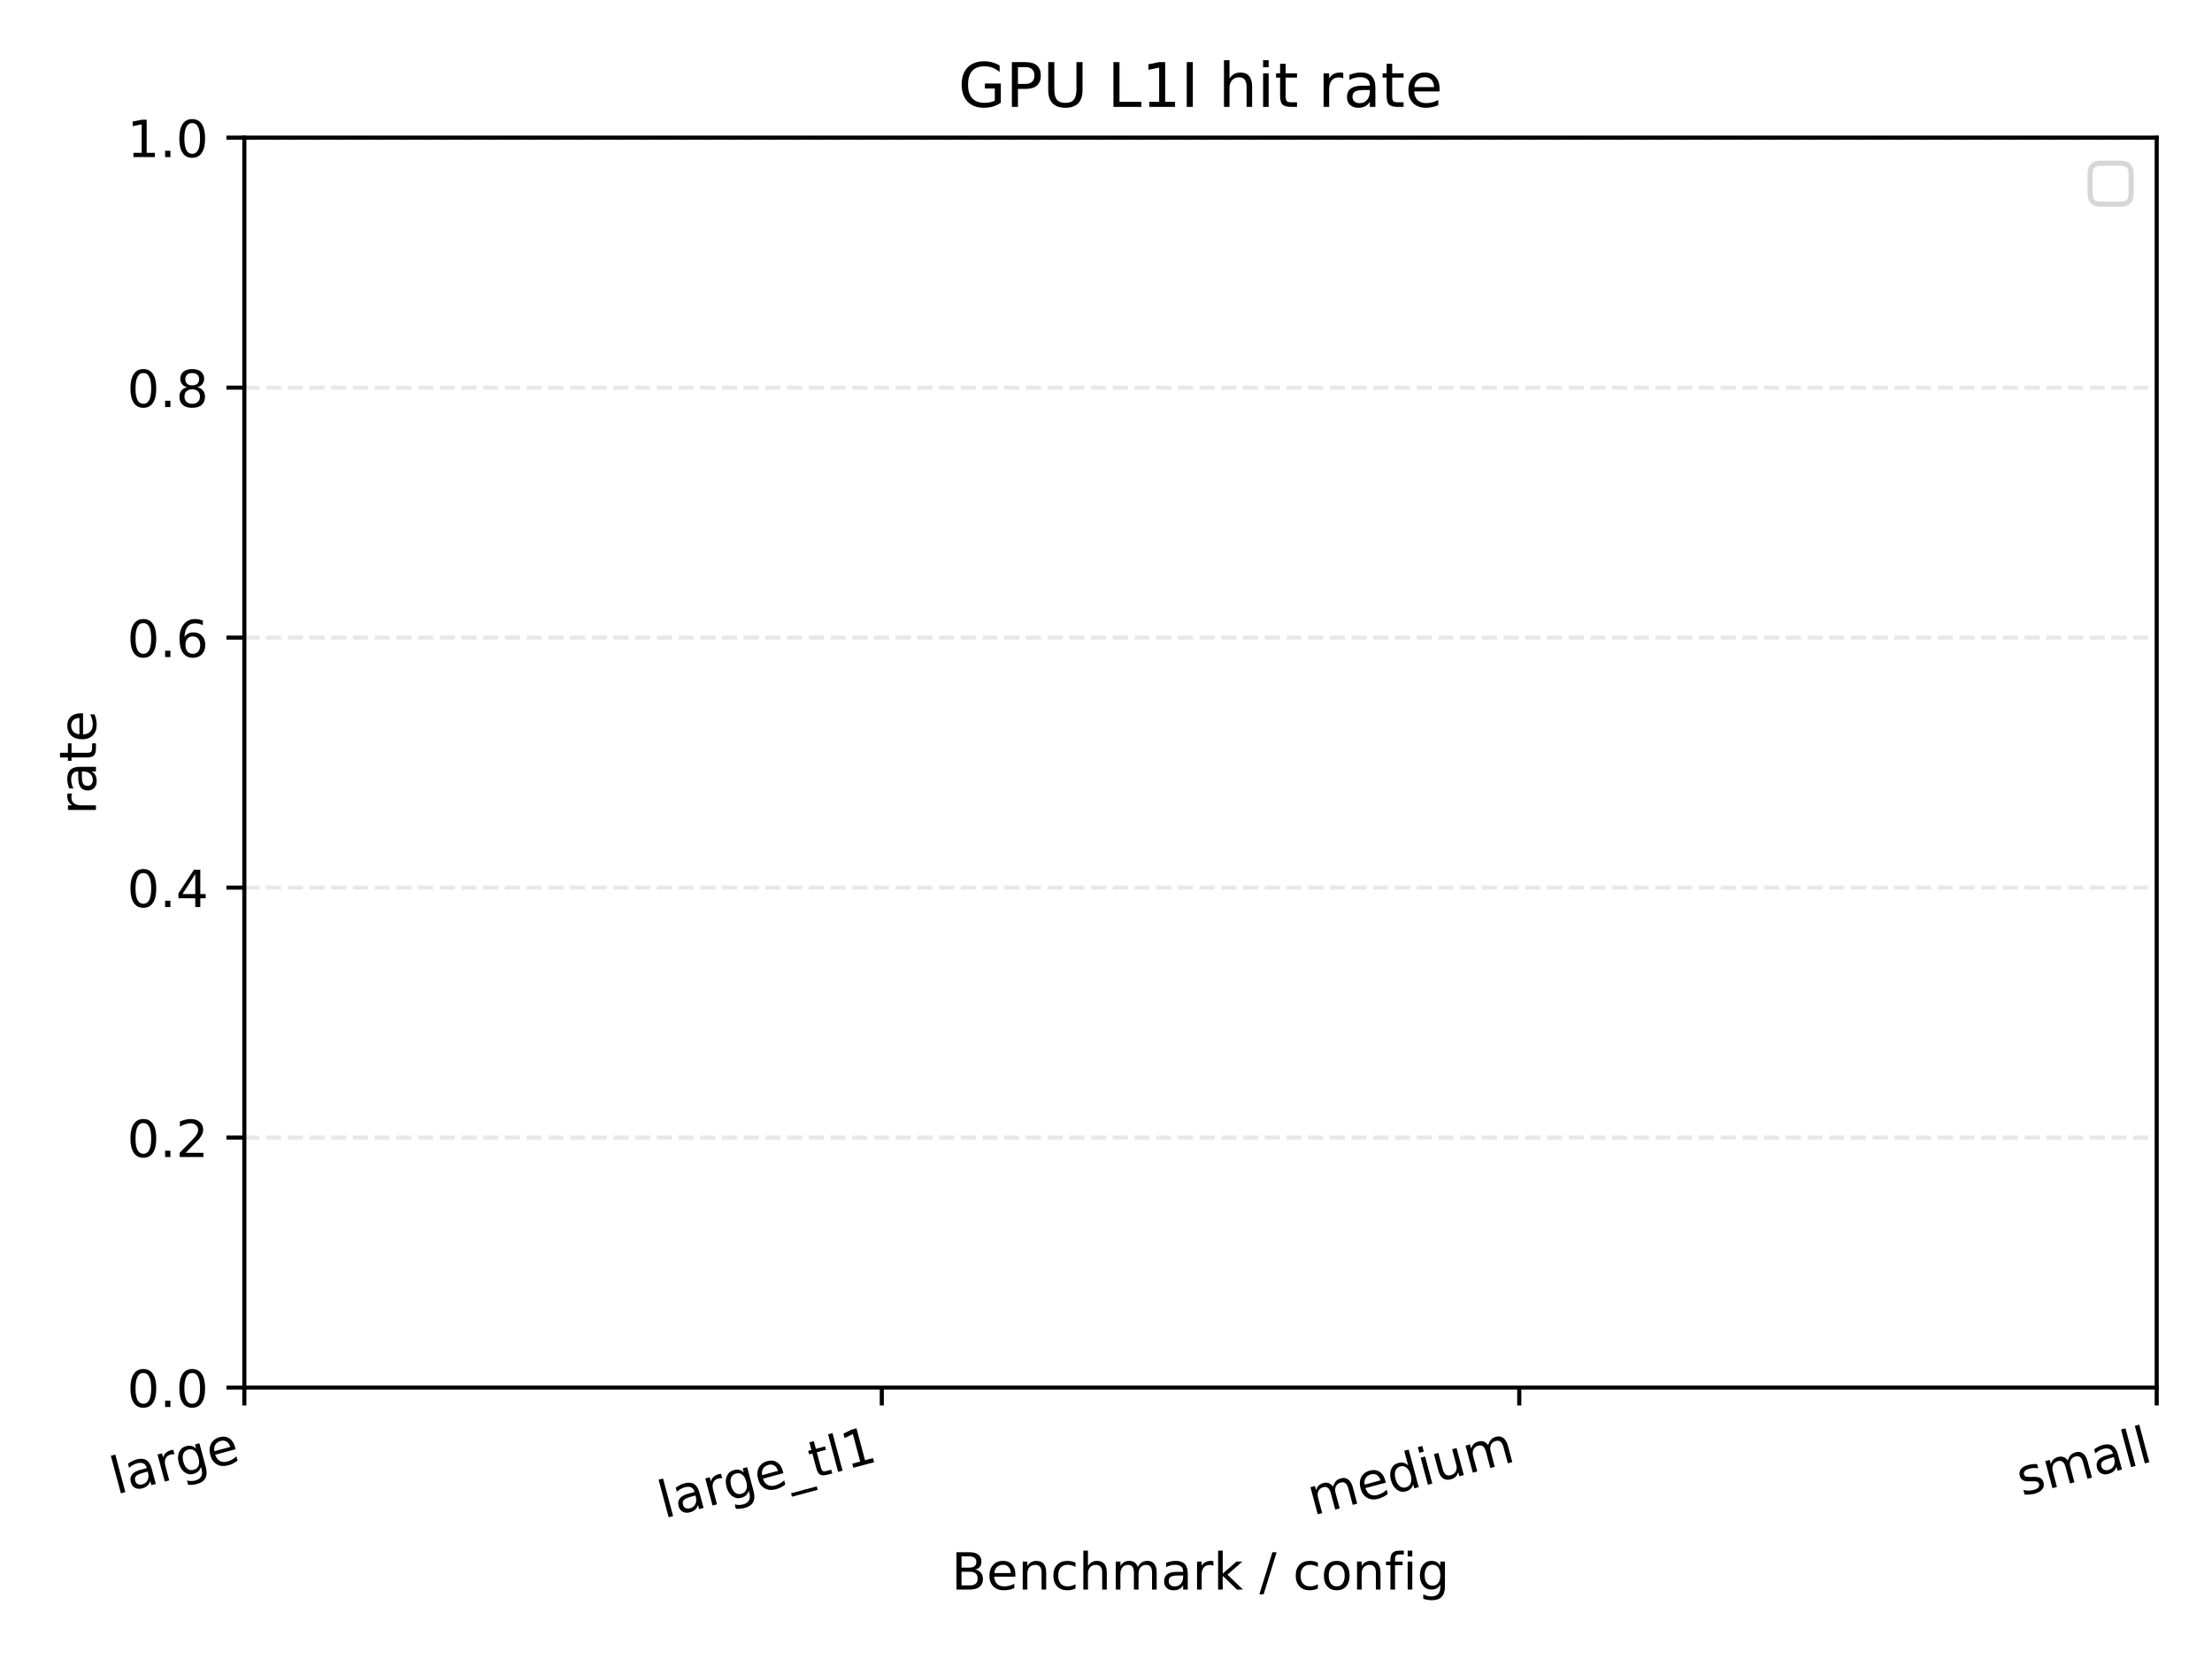
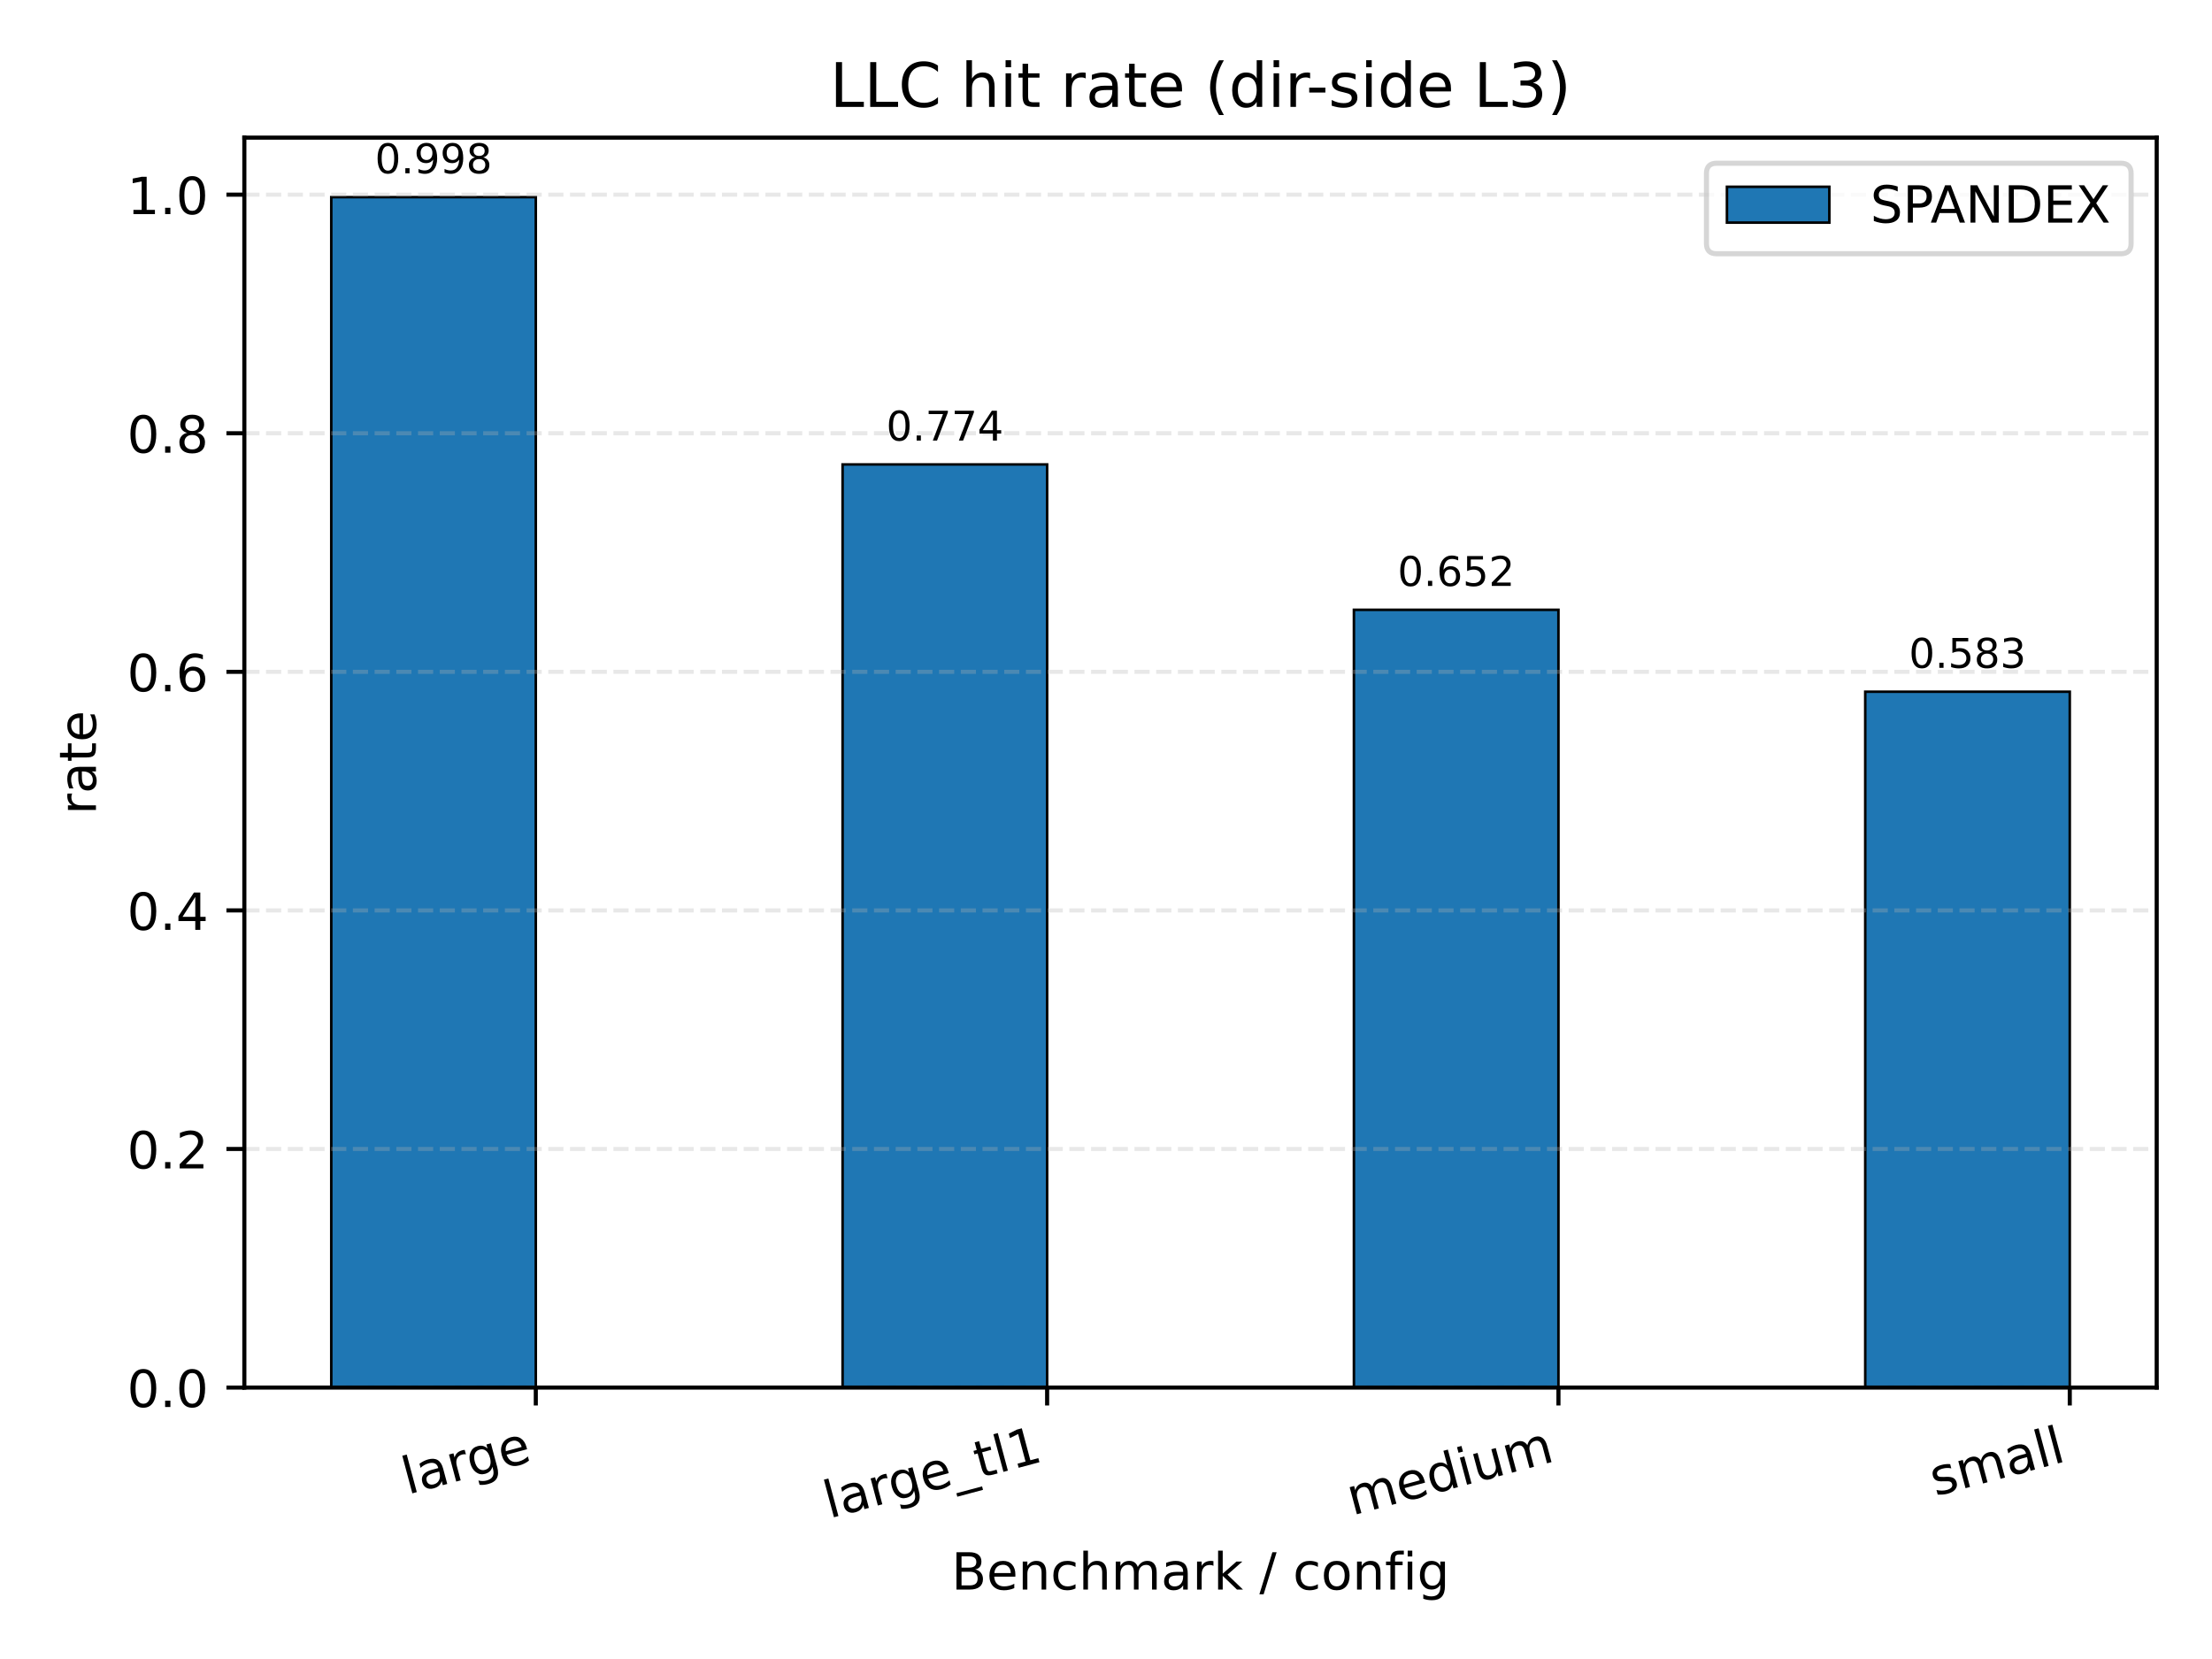
<svg xmlns="http://www.w3.org/2000/svg" xmlns:xlink="http://www.w3.org/1999/xlink" width="432pt" height="324pt" viewBox="0 0 432 324" version="1.1">
  <defs>
    <style type="text/css">*{stroke-linejoin: round; stroke-linecap: butt}</style>
  </defs>
  <g id="figure_1">
    <g id="patch_1">
      <path d="M 0 324  L 432 324  L 432 0  L 0 0  z " style="fill: #ffffff" />
    </g>
    <g id="axes_1">
      <g id="patch_2">
        <path d="M 47.72 270.988  L 421.2 270.988  L 421.2 26.88  L 47.72 26.88  z " style="fill: #ffffff" />
      </g>
+       <g id="patch_3">
+         <path d="M 64.696 270.988  L 104.641 270.988  L 104.641 38.504  L 64.696 38.504  z " clip-path="url(#pa23a6efd79)" style="fill: #1f77b4; stroke: #000000; stroke-width: 0.5; stroke-linejoin: miter" />
+       </g>
+       <g id="patch_4">
+         <path d="M 164.557 270.988  L 204.502 270.988  L 204.502 90.706  L 164.557 90.706  z " clip-path="url(#pa23a6efd79)" style="fill: #1f77b4; stroke: #000000; stroke-width: 0.5; stroke-linejoin: miter" />
+       </g>
+       <g id="patch_5">
+         <path d="M 264.418 270.988  L 304.363 270.988  L 304.363 119.095  L 264.418 119.095  z " clip-path="url(#pa23a6efd79)" style="fill: #1f77b4; stroke: #000000; stroke-width: 0.5; stroke-linejoin: miter" />
+       </g>
+       <g id="patch_6">
+         <path d="M 364.279 270.988  L 404.224 270.988  L 404.224 135.089  L 364.279 135.089  z " clip-path="url(#pa23a6efd79)" style="fill: #1f77b4; stroke: #000000; stroke-width: 0.5; stroke-linejoin: miter" />
+       </g>
      <g id="matplotlib.axis_1">
        <g id="xtick_1">
          <g id="line2d_1">
            <defs>
-               <path id="m96eb921964" d="M 0 0  L 0 3.5  " style="stroke: #000000; stroke-width: 0.8" />
+               <path id="mf9e742c7e6" d="M 0 0  L 0 3.5  " style="stroke: #000000; stroke-width: 0.8" />
            </defs>
            <g>
-               <use xlink:href="#m96eb921964" x="47.72" y="270.988" style="stroke: #000000; stroke-width: 0.8" />
+               <use xlink:href="#mf9e742c7e6" x="104.641" y="270.988" style="stroke: #000000; stroke-width: 0.8" />
            </g>
          </g>
          <g id="text_1">
-             <g transform="translate(22.70155 291.8872) rotate(-15) scale(0.1 -0.1)">
+             <g transform="translate(79.6223 291.8872) rotate(-15) scale(0.1 -0.1)">
              <defs>
                <path id="DejaVuSans-6c" d="M 603 4863  L 1178 4863  L 1178 0  L 603 0  L 603 4863  z " transform="scale(0.015625)" />
                <path id="DejaVuSans-61" d="M 2194 1759  Q 1497 1759 1228 1600  Q 959 1441 959 1056  Q 959 750 1161 570  Q 1363 391 1709 391  Q 2188 391 2477 730  Q 2766 1069 2766 1631  L 2766 1759  L 2194 1759  z M 3341 1997  L 3341 0  L 2766 0  L 2766 531  Q 2569 213 2275 61  Q 1981 -91 1556 -91  Q 1019 -91 701 211  Q 384 513 384 1019  Q 384 1609 779 1909  Q 1175 2209 1959 2209  L 2766 2209  L 2766 2266  Q 2766 2663 2505 2880  Q 2244 3097 1772 3097  Q 1472 3097 1187 3025  Q 903 2953 641 2809  L 641 3341  Q 956 3463 1253 3523  Q 1550 3584 1831 3584  Q 2591 3584 2966 3190  Q 3341 2797 3341 1997  z " transform="scale(0.015625)" />
                <path id="DejaVuSans-72" d="M 2631 2963  Q 2534 3019 2420 3045  Q 2306 3072 2169 3072  Q 1681 3072 1420 2755  Q 1159 2438 1159 1844  L 1159 0  L 581 0  L 581 3500  L 1159 3500  L 1159 2956  Q 1341 3275 1631 3429  Q 1922 3584 2338 3584  Q 2397 3584 2469 3576  Q 2541 3569 2628 3553  L 2631 2963  z " transform="scale(0.015625)" />
                <path id="DejaVuSans-67" d="M 2906 1791  Q 2906 2416 2648 2759  Q 2391 3103 1925 3103  Q 1463 3103 1205 2759  Q 947 2416 947 1791  Q 947 1169 1205 825  Q 1463 481 1925 481  Q 2391 481 2648 825  Q 2906 1169 2906 1791  z M 3481 434  Q 3481 -459 3084 -895  Q 2688 -1331 1869 -1331  Q 1566 -1331 1297 -1286  Q 1028 -1241 775 -1147  L 775 -588  Q 1028 -725 1275 -790  Q 1522 -856 1778 -856  Q 2344 -856 2625 -561  Q 2906 -266 2906 331  L 2906 616  Q 2728 306 2450 153  Q 2172 0 1784 0  Q 1141 0 747 490  Q 353 981 353 1791  Q 353 2603 747 3093  Q 1141 3584 1784 3584  Q 2172 3584 2450 3431  Q 2728 3278 2906 2969  L 2906 3500  L 3481 3500  L 3481 434  z " transform="scale(0.015625)" />
                <path id="DejaVuSans-65" d="M 3597 1894  L 3597 1613  L 953 1613  Q 991 1019 1311 708  Q 1631 397 2203 397  Q 2534 397 2845 478  Q 3156 559 3463 722  L 3463 178  Q 3153 47 2828 -22  Q 2503 -91 2169 -91  Q 1331 -91 842 396  Q 353 884 353 1716  Q 353 2575 817 3079  Q 1281 3584 2069 3584  Q 2775 3584 3186 3129  Q 3597 2675 3597 1894  z M 3022 2063  Q 3016 2534 2758 2815  Q 2500 3097 2075 3097  Q 1594 3097 1305 2825  Q 1016 2553 972 2059  L 3022 2063  z " transform="scale(0.015625)" />
              </defs>
              <use xlink:href="#DejaVuSans-6c" />
              <use xlink:href="#DejaVuSans-61" transform="translate(27.7832 0)" />
              <use xlink:href="#DejaVuSans-72" transform="translate(89.0625 0)" />
              <use xlink:href="#DejaVuSans-67" transform="translate(128.4258 0)" />
              <use xlink:href="#DejaVuSans-65" transform="translate(191.9023 0)" />
            </g>
          </g>
        </g>
        <g id="xtick_2">
          <g id="line2d_2">
            <g>
-               <use xlink:href="#m96eb921964" x="172.213" y="270.988" style="stroke: #000000; stroke-width: 0.8" />
+               <use xlink:href="#mf9e742c7e6" x="204.502" y="270.988" style="stroke: #000000; stroke-width: 0.8" />
            </g>
          </g>
          <g id="text_2">
-             <g transform="translate(129.6774 296.5617) rotate(-15) scale(0.1 -0.1)">
+             <g transform="translate(161.9658 296.5617) rotate(-15) scale(0.1 -0.1)">
              <defs>
                <path id="DejaVuSans-5f" d="M 3263 -1063  L 3263 -1509  L -63 -1509  L -63 -1063  L 3263 -1063  z " transform="scale(0.015625)" />
                <path id="DejaVuSans-74" d="M 1172 4494  L 1172 3500  L 2356 3500  L 2356 3053  L 1172 3053  L 1172 1153  Q 1172 725 1289 603  Q 1406 481 1766 481  L 2356 481  L 2356 0  L 1766 0  Q 1100 0 847 248  Q 594 497 594 1153  L 594 3053  L 172 3053  L 172 3500  L 594 3500  L 594 4494  L 1172 4494  z " transform="scale(0.015625)" />
                <path id="DejaVuSans-31" d="M 794 531  L 1825 531  L 1825 4091  L 703 3866  L 703 4441  L 1819 4666  L 2450 4666  L 2450 531  L 3481 531  L 3481 0  L 794 0  L 794 531  z " transform="scale(0.015625)" />
              </defs>
              <use xlink:href="#DejaVuSans-6c" />
              <use xlink:href="#DejaVuSans-61" transform="translate(27.7832 0)" />
              <use xlink:href="#DejaVuSans-72" transform="translate(89.0625 0)" />
              <use xlink:href="#DejaVuSans-67" transform="translate(128.4258 0)" />
              <use xlink:href="#DejaVuSans-65" transform="translate(191.9023 0)" />
              <use xlink:href="#DejaVuSans-5f" transform="translate(253.4258 0)" />
              <use xlink:href="#DejaVuSans-74" transform="translate(303.4258 0)" />
              <use xlink:href="#DejaVuSans-6c" transform="translate(342.6348 0)" />
              <use xlink:href="#DejaVuSans-31" transform="translate(370.418 0)" />
            </g>
          </g>
        </g>
        <g id="xtick_3">
          <g id="line2d_3">
            <g>
-               <use xlink:href="#m96eb921964" x="296.707" y="270.988" style="stroke: #000000; stroke-width: 0.8" />
+               <use xlink:href="#mf9e742c7e6" x="304.363" y="270.988" style="stroke: #000000; stroke-width: 0.8" />
            </g>
          </g>
          <g id="text_3">
-             <g transform="translate(256.4704 295.9648) rotate(-15) scale(0.1 -0.1)">
+             <g transform="translate(264.1264 295.9648) rotate(-15) scale(0.1 -0.1)">
              <defs>
                <path id="DejaVuSans-6d" d="M 3328 2828  Q 3544 3216 3844 3400  Q 4144 3584 4550 3584  Q 5097 3584 5394 3201  Q 5691 2819 5691 2113  L 5691 0  L 5113 0  L 5113 2094  Q 5113 2597 4934 2840  Q 4756 3084 4391 3084  Q 3944 3084 3684 2787  Q 3425 2491 3425 1978  L 3425 0  L 2847 0  L 2847 2094  Q 2847 2600 2669 2842  Q 2491 3084 2119 3084  Q 1678 3084 1418 2786  Q 1159 2488 1159 1978  L 1159 0  L 581 0  L 581 3500  L 1159 3500  L 1159 2956  Q 1356 3278 1631 3431  Q 1906 3584 2284 3584  Q 2666 3584 2933 3390  Q 3200 3197 3328 2828  z " transform="scale(0.015625)" />
                <path id="DejaVuSans-64" d="M 2906 2969  L 2906 4863  L 3481 4863  L 3481 0  L 2906 0  L 2906 525  Q 2725 213 2448 61  Q 2172 -91 1784 -91  Q 1150 -91 751 415  Q 353 922 353 1747  Q 353 2572 751 3078  Q 1150 3584 1784 3584  Q 2172 3584 2448 3432  Q 2725 3281 2906 2969  z M 947 1747  Q 947 1113 1208 752  Q 1469 391 1925 391  Q 2381 391 2643 752  Q 2906 1113 2906 1747  Q 2906 2381 2643 2742  Q 2381 3103 1925 3103  Q 1469 3103 1208 2742  Q 947 2381 947 1747  z " transform="scale(0.015625)" />
                <path id="DejaVuSans-69" d="M 603 3500  L 1178 3500  L 1178 0  L 603 0  L 603 3500  z M 603 4863  L 1178 4863  L 1178 4134  L 603 4134  L 603 4863  z " transform="scale(0.015625)" />
                <path id="DejaVuSans-75" d="M 544 1381  L 544 3500  L 1119 3500  L 1119 1403  Q 1119 906 1312 657  Q 1506 409 1894 409  Q 2359 409 2629 706  Q 2900 1003 2900 1516  L 2900 3500  L 3475 3500  L 3475 0  L 2900 0  L 2900 538  Q 2691 219 2414 64  Q 2138 -91 1772 -91  Q 1169 -91 856 284  Q 544 659 544 1381  z M 1991 3584  L 1991 3584  z " transform="scale(0.015625)" />
              </defs>
              <use xlink:href="#DejaVuSans-6d" />
              <use xlink:href="#DejaVuSans-65" transform="translate(97.41211 0)" />
              <use xlink:href="#DejaVuSans-64" transform="translate(158.9355 0)" />
              <use xlink:href="#DejaVuSans-69" transform="translate(222.4121 0)" />
              <use xlink:href="#DejaVuSans-75" transform="translate(250.1953 0)" />
              <use xlink:href="#DejaVuSans-6d" transform="translate(313.5742 0)" />
            </g>
          </g>
        </g>
        <g id="xtick_4">
          <g id="line2d_4">
            <g>
-               <use xlink:href="#m96eb921964" x="421.2" y="270.988" style="stroke: #000000; stroke-width: 0.8" />
+               <use xlink:href="#mf9e742c7e6" x="404.224" y="270.988" style="stroke: #000000; stroke-width: 0.8" />
            </g>
          </g>
          <g id="text_4">
-             <g transform="translate(394.9349 292.2212) rotate(-15) scale(0.1 -0.1)">
+             <g transform="translate(377.9585 292.2212) rotate(-15) scale(0.1 -0.1)">
              <defs>
                <path id="DejaVuSans-73" d="M 2834 3397  L 2834 2853  Q 2591 2978 2328 3040  Q 2066 3103 1784 3103  Q 1356 3103 1142 2972  Q 928 2841 928 2578  Q 928 2378 1081 2264  Q 1234 2150 1697 2047  L 1894 2003  Q 2506 1872 2764 1633  Q 3022 1394 3022 966  Q 3022 478 2636 193  Q 2250 -91 1575 -91  Q 1294 -91 989 -36  Q 684 19 347 128  L 347 722  Q 666 556 975 473  Q 1284 391 1588 391  Q 1994 391 2212 530  Q 2431 669 2431 922  Q 2431 1156 2273 1281  Q 2116 1406 1581 1522  L 1381 1569  Q 847 1681 609 1914  Q 372 2147 372 2553  Q 372 3047 722 3315  Q 1072 3584 1716 3584  Q 2034 3584 2315 3537  Q 2597 3491 2834 3397  z " transform="scale(0.015625)" />
              </defs>
              <use xlink:href="#DejaVuSans-73" />
              <use xlink:href="#DejaVuSans-6d" transform="translate(52.09961 0)" />
              <use xlink:href="#DejaVuSans-61" transform="translate(149.5117 0)" />
              <use xlink:href="#DejaVuSans-6c" transform="translate(210.791 0)" />
              <use xlink:href="#DejaVuSans-6c" transform="translate(238.5742 0)" />
            </g>
          </g>
        </g>
        <g id="text_5">
          <g transform="translate(185.8178 310.4376) scale(0.1 -0.1)">
            <defs>
              <path id="DejaVuSans-42" d="M 1259 2228  L 1259 519  L 2272 519  Q 2781 519 3026 730  Q 3272 941 3272 1375  Q 3272 1813 3026 2020  Q 2781 2228 2272 2228  L 1259 2228  z M 1259 4147  L 1259 2741  L 2194 2741  Q 2656 2741 2882 2914  Q 3109 3088 3109 3444  Q 3109 3797 2882 3972  Q 2656 4147 2194 4147  L 1259 4147  z M 628 4666  L 2241 4666  Q 2963 4666 3353 4366  Q 3744 4066 3744 3513  Q 3744 3084 3544 2831  Q 3344 2578 2956 2516  Q 3422 2416 3680 2098  Q 3938 1781 3938 1306  Q 3938 681 3513 340  Q 3088 0 2303 0  L 628 0  L 628 4666  z " transform="scale(0.015625)" />
              <path id="DejaVuSans-6e" d="M 3513 2113  L 3513 0  L 2938 0  L 2938 2094  Q 2938 2591 2744 2837  Q 2550 3084 2163 3084  Q 1697 3084 1428 2787  Q 1159 2491 1159 1978  L 1159 0  L 581 0  L 581 3500  L 1159 3500  L 1159 2956  Q 1366 3272 1645 3428  Q 1925 3584 2291 3584  Q 2894 3584 3203 3211  Q 3513 2838 3513 2113  z " transform="scale(0.015625)" />
              <path id="DejaVuSans-63" d="M 3122 3366  L 3122 2828  Q 2878 2963 2633 3030  Q 2388 3097 2138 3097  Q 1578 3097 1268 2742  Q 959 2388 959 1747  Q 959 1106 1268 751  Q 1578 397 2138 397  Q 2388 397 2633 464  Q 2878 531 3122 666  L 3122 134  Q 2881 22 2623 -34  Q 2366 -91 2075 -91  Q 1284 -91 818 406  Q 353 903 353 1747  Q 353 2603 823 3093  Q 1294 3584 2113 3584  Q 2378 3584 2631 3529  Q 2884 3475 3122 3366  z " transform="scale(0.015625)" />
              <path id="DejaVuSans-68" d="M 3513 2113  L 3513 0  L 2938 0  L 2938 2094  Q 2938 2591 2744 2837  Q 2550 3084 2163 3084  Q 1697 3084 1428 2787  Q 1159 2491 1159 1978  L 1159 0  L 581 0  L 581 4863  L 1159 4863  L 1159 2956  Q 1366 3272 1645 3428  Q 1925 3584 2291 3584  Q 2894 3584 3203 3211  Q 3513 2838 3513 2113  z " transform="scale(0.015625)" />
              <path id="DejaVuSans-6b" d="M 581 4863  L 1159 4863  L 1159 1991  L 2875 3500  L 3609 3500  L 1753 1863  L 3688 0  L 2938 0  L 1159 1709  L 1159 0  L 581 0  L 581 4863  z " transform="scale(0.015625)" />
              <path id="DejaVuSans-20" transform="scale(0.015625)" />
              <path id="DejaVuSans-2f" d="M 1625 4666  L 2156 4666  L 531 -594  L 0 -594  L 1625 4666  z " transform="scale(0.015625)" />
              <path id="DejaVuSans-6f" d="M 1959 3097  Q 1497 3097 1228 2736  Q 959 2375 959 1747  Q 959 1119 1226 758  Q 1494 397 1959 397  Q 2419 397 2687 759  Q 2956 1122 2956 1747  Q 2956 2369 2687 2733  Q 2419 3097 1959 3097  z M 1959 3584  Q 2709 3584 3137 3096  Q 3566 2609 3566 1747  Q 3566 888 3137 398  Q 2709 -91 1959 -91  Q 1206 -91 779 398  Q 353 888 353 1747  Q 353 2609 779 3096  Q 1206 3584 1959 3584  z " transform="scale(0.015625)" />
              <path id="DejaVuSans-66" d="M 2375 4863  L 2375 4384  L 1825 4384  Q 1516 4384 1395 4259  Q 1275 4134 1275 3809  L 1275 3500  L 2222 3500  L 2222 3053  L 1275 3053  L 1275 0  L 697 0  L 697 3053  L 147 3053  L 147 3500  L 697 3500  L 697 3744  Q 697 4328 969 4595  Q 1241 4863 1831 4863  L 2375 4863  z " transform="scale(0.015625)" />
            </defs>
            <use xlink:href="#DejaVuSans-42" />
            <use xlink:href="#DejaVuSans-65" transform="translate(68.60352 0)" />
            <use xlink:href="#DejaVuSans-6e" transform="translate(130.127 0)" />
            <use xlink:href="#DejaVuSans-63" transform="translate(193.5059 0)" />
            <use xlink:href="#DejaVuSans-68" transform="translate(248.4863 0)" />
            <use xlink:href="#DejaVuSans-6d" transform="translate(311.8652 0)" />
            <use xlink:href="#DejaVuSans-61" transform="translate(409.2773 0)" />
            <use xlink:href="#DejaVuSans-72" transform="translate(470.5566 0)" />
            <use xlink:href="#DejaVuSans-6b" transform="translate(511.6699 0)" />
            <use xlink:href="#DejaVuSans-20" transform="translate(569.5801 0)" />
            <use xlink:href="#DejaVuSans-2f" transform="translate(601.3672 0)" />
            <use xlink:href="#DejaVuSans-20" transform="translate(635.0586 0)" />
            <use xlink:href="#DejaVuSans-63" transform="translate(666.8457 0)" />
            <use xlink:href="#DejaVuSans-6f" transform="translate(721.8262 0)" />
            <use xlink:href="#DejaVuSans-6e" transform="translate(783.0078 0)" />
            <use xlink:href="#DejaVuSans-66" transform="translate(846.3867 0)" />
            <use xlink:href="#DejaVuSans-69" transform="translate(881.5918 0)" />
            <use xlink:href="#DejaVuSans-67" transform="translate(909.375 0)" />
          </g>
        </g>
      </g>
      <g id="matplotlib.axis_2">
        <g id="ytick_1">
          <g id="line2d_5">
-             <path d="M 47.72 270.988  L 421.2 270.988  " clip-path="url(#pa934967e07)" style="fill: none; stroke-dasharray: 2.96,1.28; stroke-dashoffset: 0; stroke: #b0b0b0; stroke-opacity: 0.3; stroke-width: 0.8" />
+             <path d="M 47.72 270.988  L 421.2 270.988  " clip-path="url(#pa23a6efd79)" style="fill: none; stroke-dasharray: 2.96,1.28; stroke-dashoffset: 0; stroke: #b0b0b0; stroke-opacity: 0.3; stroke-width: 0.8" />
          </g>
          <g id="line2d_6">
            <defs>
-               <path id="m12379ddde1" d="M 0 0  L -3.5 0  " style="stroke: #000000; stroke-width: 0.8" />
+               <path id="m864818829f" d="M 0 0  L -3.5 0  " style="stroke: #000000; stroke-width: 0.8" />
            </defs>
            <g>
-               <use xlink:href="#m12379ddde1" x="47.72" y="270.988" style="stroke: #000000; stroke-width: 0.8" />
+               <use xlink:href="#m864818829f" x="47.72" y="270.988" style="stroke: #000000; stroke-width: 0.8" />
            </g>
          </g>
          <g id="text_6">
            <g transform="translate(24.81687 274.7874) scale(0.1 -0.1)">
              <defs>
                <path id="DejaVuSans-30" d="M 2034 4250  Q 1547 4250 1301 3770  Q 1056 3291 1056 2328  Q 1056 1369 1301 889  Q 1547 409 2034 409  Q 2525 409 2770 889  Q 3016 1369 3016 2328  Q 3016 3291 2770 3770  Q 2525 4250 2034 4250  z M 2034 4750  Q 2819 4750 3233 4129  Q 3647 3509 3647 2328  Q 3647 1150 3233 529  Q 2819 -91 2034 -91  Q 1250 -91 836 529  Q 422 1150 422 2328  Q 422 3509 836 4129  Q 1250 4750 2034 4750  z " transform="scale(0.015625)" />
                <path id="DejaVuSans-2e" d="M 684 794  L 1344 794  L 1344 0  L 684 0  L 684 794  z " transform="scale(0.015625)" />
              </defs>
              <use xlink:href="#DejaVuSans-30" />
              <use xlink:href="#DejaVuSans-2e" transform="translate(63.62305 0)" />
              <use xlink:href="#DejaVuSans-30" transform="translate(95.41016 0)" />
            </g>
          </g>
        </g>
        <g id="ytick_2">
          <g id="line2d_7">
-             <path d="M 47.72 222.167  L 421.2 222.167  " clip-path="url(#pa934967e07)" style="fill: none; stroke-dasharray: 2.96,1.28; stroke-dashoffset: 0; stroke: #b0b0b0; stroke-opacity: 0.3; stroke-width: 0.8" />
+             <path d="M 47.72 224.394  L 421.2 224.394  " clip-path="url(#pa23a6efd79)" style="fill: none; stroke-dasharray: 2.96,1.28; stroke-dashoffset: 0; stroke: #b0b0b0; stroke-opacity: 0.3; stroke-width: 0.8" />
          </g>
          <g id="line2d_8">
            <g>
-               <use xlink:href="#m12379ddde1" x="47.72" y="222.167" style="stroke: #000000; stroke-width: 0.8" />
+               <use xlink:href="#m864818829f" x="47.72" y="224.394" style="stroke: #000000; stroke-width: 0.8" />
            </g>
          </g>
          <g id="text_7">
-             <g transform="translate(24.81687 225.9658) scale(0.1 -0.1)">
+             <g transform="translate(24.81687 228.1934) scale(0.1 -0.1)">
              <defs>
                <path id="DejaVuSans-32" d="M 1228 531  L 3431 531  L 3431 0  L 469 0  L 469 531  Q 828 903 1448 1529  Q 2069 2156 2228 2338  Q 2531 2678 2651 2914  Q 2772 3150 2772 3378  Q 2772 3750 2511 3984  Q 2250 4219 1831 4219  Q 1534 4219 1204 4116  Q 875 4013 500 3803  L 500 4441  Q 881 4594 1212 4672  Q 1544 4750 1819 4750  Q 2544 4750 2975 4387  Q 3406 4025 3406 3419  Q 3406 3131 3298 2873  Q 3191 2616 2906 2266  Q 2828 2175 2409 1742  Q 1991 1309 1228 531  z " transform="scale(0.015625)" />
              </defs>
              <use xlink:href="#DejaVuSans-30" />
              <use xlink:href="#DejaVuSans-2e" transform="translate(63.62305 0)" />
              <use xlink:href="#DejaVuSans-32" transform="translate(95.41016 0)" />
            </g>
          </g>
        </g>
        <g id="ytick_3">
          <g id="line2d_9">
-             <path d="M 47.72 173.345  L 421.2 173.345  " clip-path="url(#pa934967e07)" style="fill: none; stroke-dasharray: 2.96,1.28; stroke-dashoffset: 0; stroke: #b0b0b0; stroke-opacity: 0.3; stroke-width: 0.8" />
+             <path d="M 47.72 177.8  L 421.2 177.8  " clip-path="url(#pa23a6efd79)" style="fill: none; stroke-dasharray: 2.96,1.28; stroke-dashoffset: 0; stroke: #b0b0b0; stroke-opacity: 0.3; stroke-width: 0.8" />
          </g>
          <g id="line2d_10">
            <g>
-               <use xlink:href="#m12379ddde1" x="47.72" y="173.345" style="stroke: #000000; stroke-width: 0.8" />
+               <use xlink:href="#m864818829f" x="47.72" y="177.8" style="stroke: #000000; stroke-width: 0.8" />
            </g>
          </g>
          <g id="text_8">
-             <g transform="translate(24.81687 177.1441) scale(0.1 -0.1)">
+             <g transform="translate(24.81687 181.5994) scale(0.1 -0.1)">
              <defs>
                <path id="DejaVuSans-34" d="M 2419 4116  L 825 1625  L 2419 1625  L 2419 4116  z M 2253 4666  L 3047 4666  L 3047 1625  L 3713 1625  L 3713 1100  L 3047 1100  L 3047 0  L 2419 0  L 2419 1100  L 313 1100  L 313 1709  L 2253 4666  z " transform="scale(0.015625)" />
              </defs>
              <use xlink:href="#DejaVuSans-30" />
              <use xlink:href="#DejaVuSans-2e" transform="translate(63.62305 0)" />
              <use xlink:href="#DejaVuSans-34" transform="translate(95.41016 0)" />
            </g>
          </g>
        </g>
        <g id="ytick_4">
          <g id="line2d_11">
-             <path d="M 47.72 124.523  L 421.2 124.523  " clip-path="url(#pa934967e07)" style="fill: none; stroke-dasharray: 2.96,1.28; stroke-dashoffset: 0; stroke: #b0b0b0; stroke-opacity: 0.3; stroke-width: 0.8" />
+             <path d="M 47.72 131.206  L 421.2 131.206  " clip-path="url(#pa23a6efd79)" style="fill: none; stroke-dasharray: 2.96,1.28; stroke-dashoffset: 0; stroke: #b0b0b0; stroke-opacity: 0.3; stroke-width: 0.8" />
          </g>
          <g id="line2d_12">
            <g>
-               <use xlink:href="#m12379ddde1" x="47.72" y="124.523" style="stroke: #000000; stroke-width: 0.8" />
+               <use xlink:href="#m864818829f" x="47.72" y="131.206" style="stroke: #000000; stroke-width: 0.8" />
            </g>
          </g>
          <g id="text_9">
-             <g transform="translate(24.81687 128.3225) scale(0.1 -0.1)">
+             <g transform="translate(24.81687 135.0053) scale(0.1 -0.1)">
              <defs>
                <path id="DejaVuSans-36" d="M 2113 2584  Q 1688 2584 1439 2293  Q 1191 2003 1191 1497  Q 1191 994 1439 701  Q 1688 409 2113 409  Q 2538 409 2786 701  Q 3034 994 3034 1497  Q 3034 2003 2786 2293  Q 2538 2584 2113 2584  z M 3366 4563  L 3366 3988  Q 3128 4100 2886 4159  Q 2644 4219 2406 4219  Q 1781 4219 1451 3797  Q 1122 3375 1075 2522  Q 1259 2794 1537 2939  Q 1816 3084 2150 3084  Q 2853 3084 3261 2657  Q 3669 2231 3669 1497  Q 3669 778 3244 343  Q 2819 -91 2113 -91  Q 1303 -91 875 529  Q 447 1150 447 2328  Q 447 3434 972 4092  Q 1497 4750 2381 4750  Q 2619 4750 2861 4703  Q 3103 4656 3366 4563  z " transform="scale(0.015625)" />
              </defs>
              <use xlink:href="#DejaVuSans-30" />
              <use xlink:href="#DejaVuSans-2e" transform="translate(63.62305 0)" />
              <use xlink:href="#DejaVuSans-36" transform="translate(95.41016 0)" />
            </g>
          </g>
        </g>
        <g id="ytick_5">
          <g id="line2d_13">
-             <path d="M 47.72 75.702  L 421.2 75.702  " clip-path="url(#pa934967e07)" style="fill: none; stroke-dasharray: 2.96,1.28; stroke-dashoffset: 0; stroke: #b0b0b0; stroke-opacity: 0.3; stroke-width: 0.8" />
+             <path d="M 47.72 84.612  L 421.2 84.612  " clip-path="url(#pa23a6efd79)" style="fill: none; stroke-dasharray: 2.96,1.28; stroke-dashoffset: 0; stroke: #b0b0b0; stroke-opacity: 0.3; stroke-width: 0.8" />
          </g>
          <g id="line2d_14">
            <g>
-               <use xlink:href="#m12379ddde1" x="47.72" y="75.702" style="stroke: #000000; stroke-width: 0.8" />
+               <use xlink:href="#m864818829f" x="47.72" y="84.612" style="stroke: #000000; stroke-width: 0.8" />
            </g>
          </g>
          <g id="text_10">
-             <g transform="translate(24.81687 79.50086) scale(0.1 -0.1)">
+             <g transform="translate(24.81687 88.4113) scale(0.1 -0.1)">
              <defs>
                <path id="DejaVuSans-38" d="M 2034 2216  Q 1584 2216 1326 1975  Q 1069 1734 1069 1313  Q 1069 891 1326 650  Q 1584 409 2034 409  Q 2484 409 2743 651  Q 3003 894 3003 1313  Q 3003 1734 2745 1975  Q 2488 2216 2034 2216  z M 1403 2484  Q 997 2584 770 2862  Q 544 3141 544 3541  Q 544 4100 942 4425  Q 1341 4750 2034 4750  Q 2731 4750 3128 4425  Q 3525 4100 3525 3541  Q 3525 3141 3298 2862  Q 3072 2584 2669 2484  Q 3125 2378 3379 2068  Q 3634 1759 3634 1313  Q 3634 634 3220 271  Q 2806 -91 2034 -91  Q 1263 -91 848 271  Q 434 634 434 1313  Q 434 1759 690 2068  Q 947 2378 1403 2484  z M 1172 3481  Q 1172 3119 1398 2916  Q 1625 2713 2034 2713  Q 2441 2713 2670 2916  Q 2900 3119 2900 3481  Q 2900 3844 2670 4047  Q 2441 4250 2034 4250  Q 1625 4250 1398 4047  Q 1172 3844 1172 3481  z " transform="scale(0.015625)" />
              </defs>
              <use xlink:href="#DejaVuSans-30" />
              <use xlink:href="#DejaVuSans-2e" transform="translate(63.62305 0)" />
              <use xlink:href="#DejaVuSans-38" transform="translate(95.41016 0)" />
            </g>
          </g>
        </g>
        <g id="ytick_6">
          <g id="line2d_15">
-             <path d="M 47.72 26.88  L 421.2 26.88  " clip-path="url(#pa934967e07)" style="fill: none; stroke-dasharray: 2.96,1.28; stroke-dashoffset: 0; stroke: #b0b0b0; stroke-opacity: 0.3; stroke-width: 0.8" />
+             <path d="M 47.72 38.018  L 421.2 38.018  " clip-path="url(#pa23a6efd79)" style="fill: none; stroke-dasharray: 2.96,1.28; stroke-dashoffset: 0; stroke: #b0b0b0; stroke-opacity: 0.3; stroke-width: 0.8" />
          </g>
          <g id="line2d_16">
            <g>
-               <use xlink:href="#m12379ddde1" x="47.72" y="26.88" style="stroke: #000000; stroke-width: 0.8" />
+               <use xlink:href="#m864818829f" x="47.72" y="38.018" style="stroke: #000000; stroke-width: 0.8" />
            </g>
          </g>
          <g id="text_11">
-             <g transform="translate(24.81687 30.67922) scale(0.1 -0.1)">
+             <g transform="translate(24.81687 41.81726) scale(0.1 -0.1)">
              <use xlink:href="#DejaVuSans-31" />
              <use xlink:href="#DejaVuSans-2e" transform="translate(63.62305 0)" />
              <use xlink:href="#DejaVuSans-30" transform="translate(95.41016 0)" />
            </g>
          </g>
        </g>
        <g id="text_12">
          <g transform="translate(18.73719 159.0904) rotate(-90) scale(0.1 -0.1)">
            <use xlink:href="#DejaVuSans-72" />
            <use xlink:href="#DejaVuSans-61" transform="translate(41.11328 0)" />
            <use xlink:href="#DejaVuSans-74" transform="translate(102.3926 0)" />
            <use xlink:href="#DejaVuSans-65" transform="translate(141.6016 0)" />
          </g>
        </g>
      </g>
-       <g id="patch_3">
+       <g id="patch_7">
        <path d="M 47.72 270.988  L 47.72 26.88  " style="fill: none; stroke: #000000; stroke-width: 0.8; stroke-linejoin: miter; stroke-linecap: square" />
      </g>
-       <g id="patch_4">
+       <g id="patch_8">
        <path d="M 421.2 270.988  L 421.2 26.88  " style="fill: none; stroke: #000000; stroke-width: 0.8; stroke-linejoin: miter; stroke-linecap: square" />
      </g>
-       <g id="patch_5">
+       <g id="patch_9">
        <path d="M 47.72 270.988  L 421.2 270.988  " style="fill: none; stroke: #000000; stroke-width: 0.8; stroke-linejoin: miter; stroke-linecap: square" />
      </g>
-       <g id="patch_6">
+       <g id="patch_10">
        <path d="M 47.72 26.88  L 421.2 26.88  " style="fill: none; stroke: #000000; stroke-width: 0.8; stroke-linejoin: miter; stroke-linecap: square" />
      </g>
      <g id="text_13">
-         <g transform="translate(187.1416 20.88) scale(0.12 -0.12)">
+         <g transform="translate(73.21731 33.84045) scale(0.08 -0.08)">
          <defs>
-             <path id="DejaVuSans-47" d="M 3809 666  L 3809 1919  L 2778 1919  L 2778 2438  L 4434 2438  L 4434 434  Q 4069 175 3628 42  Q 3188 -91 2688 -91  Q 1594 -91 976 548  Q 359 1188 359 2328  Q 359 3472 976 4111  Q 1594 4750 2688 4750  Q 3144 4750 3555 4637  Q 3966 4525 4313 4306  L 4313 3634  Q 3963 3931 3569 4081  Q 3175 4231 2741 4231  Q 1884 4231 1454 3753  Q 1025 3275 1025 2328  Q 1025 1384 1454 906  Q 1884 428 2741 428  Q 3075 428 3337 486  Q 3600 544 3809 666  z " transform="scale(0.015625)" />
-             <path id="DejaVuSans-50" d="M 1259 4147  L 1259 2394  L 2053 2394  Q 2494 2394 2734 2622  Q 2975 2850 2975 3272  Q 2975 3691 2734 3919  Q 2494 4147 2053 4147  L 1259 4147  z M 628 4666  L 2053 4666  Q 2838 4666 3239 4311  Q 3641 3956 3641 3272  Q 3641 2581 3239 2228  Q 2838 1875 2053 1875  L 1259 1875  L 1259 0  L 628 0  L 628 4666  z " transform="scale(0.015625)" />
-             <path id="DejaVuSans-55" d="M 556 4666  L 1191 4666  L 1191 1831  Q 1191 1081 1462 751  Q 1734 422 2344 422  Q 2950 422 3222 751  Q 3494 1081 3494 1831  L 3494 4666  L 4128 4666  L 4128 1753  Q 4128 841 3676 375  Q 3225 -91 2344 -91  Q 1459 -91 1007 375  Q 556 841 556 1753  L 556 4666  z " transform="scale(0.015625)" />
+             <path id="DejaVuSans-39" d="M 703 97  L 703 672  Q 941 559 1184 500  Q 1428 441 1663 441  Q 2288 441 2617 861  Q 2947 1281 2994 2138  Q 2813 1869 2534 1725  Q 2256 1581 1919 1581  Q 1219 1581 811 2004  Q 403 2428 403 3163  Q 403 3881 828 4315  Q 1253 4750 1959 4750  Q 2769 4750 3195 4129  Q 3622 3509 3622 2328  Q 3622 1225 3098 567  Q 2575 -91 1691 -91  Q 1453 -91 1209 -44  Q 966 3 703 97  z M 1959 2075  Q 2384 2075 2632 2365  Q 2881 2656 2881 3163  Q 2881 3666 2632 3958  Q 2384 4250 1959 4250  Q 1534 4250 1286 3958  Q 1038 3666 1038 3163  Q 1038 2656 1286 2365  Q 1534 2075 1959 2075  z " transform="scale(0.015625)" />
+           </defs>
+           <use xlink:href="#DejaVuSans-30" />
+           <use xlink:href="#DejaVuSans-2e" transform="translate(63.62305 0)" />
+           <use xlink:href="#DejaVuSans-39" transform="translate(95.41016 0)" />
+           <use xlink:href="#DejaVuSans-39" transform="translate(159.0332 0)" />
+           <use xlink:href="#DejaVuSans-38" transform="translate(222.6562 0)" />
+         </g>
+       </g>
+       <g id="text_14">
+         <g transform="translate(173.0783 86.04196) scale(0.08 -0.08)">
+           <defs>
+             <path id="DejaVuSans-37" d="M 525 4666  L 3525 4666  L 3525 4397  L 1831 0  L 1172 0  L 2766 4134  L 525 4134  L 525 4666  z " transform="scale(0.015625)" />
+           </defs>
+           <use xlink:href="#DejaVuSans-30" />
+           <use xlink:href="#DejaVuSans-2e" transform="translate(63.62305 0)" />
+           <use xlink:href="#DejaVuSans-37" transform="translate(95.41016 0)" />
+           <use xlink:href="#DejaVuSans-37" transform="translate(159.0332 0)" />
+           <use xlink:href="#DejaVuSans-34" transform="translate(222.6562 0)" />
+         </g>
+       </g>
+       <g id="text_15">
+         <g transform="translate(272.9392 114.4316) scale(0.08 -0.08)">
+           <defs>
+             <path id="DejaVuSans-35" d="M 691 4666  L 3169 4666  L 3169 4134  L 1269 4134  L 1269 2991  Q 1406 3038 1543 3061  Q 1681 3084 1819 3084  Q 2600 3084 3056 2656  Q 3513 2228 3513 1497  Q 3513 744 3044 326  Q 2575 -91 1722 -91  Q 1428 -91 1123 -41  Q 819 9 494 109  L 494 744  Q 775 591 1075 516  Q 1375 441 1709 441  Q 2250 441 2565 725  Q 2881 1009 2881 1497  Q 2881 1984 2565 2268  Q 2250 2553 1709 2553  Q 1456 2553 1204 2497  Q 953 2441 691 2322  L 691 4666  z " transform="scale(0.015625)" />
+           </defs>
+           <use xlink:href="#DejaVuSans-30" />
+           <use xlink:href="#DejaVuSans-2e" transform="translate(63.62305 0)" />
+           <use xlink:href="#DejaVuSans-36" transform="translate(95.41016 0)" />
+           <use xlink:href="#DejaVuSans-35" transform="translate(159.0332 0)" />
+           <use xlink:href="#DejaVuSans-32" transform="translate(222.6562 0)" />
+         </g>
+       </g>
+       <g id="text_16">
+         <g transform="translate(372.8002 130.4252) scale(0.08 -0.08)">
+           <defs>
+             <path id="DejaVuSans-33" d="M 2597 2516  Q 3050 2419 3304 2112  Q 3559 1806 3559 1356  Q 3559 666 3084 287  Q 2609 -91 1734 -91  Q 1441 -91 1130 -33  Q 819 25 488 141  L 488 750  Q 750 597 1062 519  Q 1375 441 1716 441  Q 2309 441 2620 675  Q 2931 909 2931 1356  Q 2931 1769 2642 2001  Q 2353 2234 1838 2234  L 1294 2234  L 1294 2753  L 1863 2753  Q 2328 2753 2575 2939  Q 2822 3125 2822 3475  Q 2822 3834 2567 4026  Q 2313 4219 1838 4219  Q 1578 4219 1281 4162  Q 984 4106 628 3988  L 628 4550  Q 988 4650 1302 4700  Q 1616 4750 1894 4750  Q 2613 4750 3031 4423  Q 3450 4097 3450 3541  Q 3450 3153 3228 2886  Q 3006 2619 2597 2516  z " transform="scale(0.015625)" />
+           </defs>
+           <use xlink:href="#DejaVuSans-30" />
+           <use xlink:href="#DejaVuSans-2e" transform="translate(63.62305 0)" />
+           <use xlink:href="#DejaVuSans-35" transform="translate(95.41016 0)" />
+           <use xlink:href="#DejaVuSans-38" transform="translate(159.0332 0)" />
+           <use xlink:href="#DejaVuSans-33" transform="translate(222.6562 0)" />
+         </g>
+       </g>
+       <g id="text_17">
+         <g transform="translate(162.0869 20.88) scale(0.12 -0.12)">
+           <defs>
            <path id="DejaVuSans-4c" d="M 628 4666  L 1259 4666  L 1259 531  L 3531 531  L 3531 0  L 628 0  L 628 4666  z " transform="scale(0.015625)" />
-             <path id="DejaVuSans-49" d="M 628 4666  L 1259 4666  L 1259 0  L 628 0  L 628 4666  z " transform="scale(0.015625)" />
+             <path id="DejaVuSans-43" d="M 4122 4306  L 4122 3641  Q 3803 3938 3442 4084  Q 3081 4231 2675 4231  Q 1875 4231 1450 3742  Q 1025 3253 1025 2328  Q 1025 1406 1450 917  Q 1875 428 2675 428  Q 3081 428 3442 575  Q 3803 722 4122 1019  L 4122 359  Q 3791 134 3420 21  Q 3050 -91 2638 -91  Q 1578 -91 968 557  Q 359 1206 359 2328  Q 359 3453 968 4101  Q 1578 4750 2638 4750  Q 3056 4750 3426 4639  Q 3797 4528 4122 4306  z " transform="scale(0.015625)" />
+             <path id="DejaVuSans-28" d="M 1984 4856  Q 1566 4138 1362 3434  Q 1159 2731 1159 2009  Q 1159 1288 1364 580  Q 1569 -128 1984 -844  L 1484 -844  Q 1016 -109 783 600  Q 550 1309 550 2009  Q 550 2706 781 3412  Q 1013 4119 1484 4856  L 1984 4856  z " transform="scale(0.015625)" />
+             <path id="DejaVuSans-2d" d="M 313 2009  L 1997 2009  L 1997 1497  L 313 1497  L 313 2009  z " transform="scale(0.015625)" />
+             <path id="DejaVuSans-29" d="M 513 4856  L 1013 4856  Q 1481 4119 1714 3412  Q 1947 2706 1947 2009  Q 1947 1309 1714 600  Q 1481 -109 1013 -844  L 513 -844  Q 928 -128 1133 580  Q 1338 1288 1338 2009  Q 1338 2731 1133 3434  Q 928 4138 513 4856  z " transform="scale(0.015625)" />
          </defs>
-           <use xlink:href="#DejaVuSans-47" />
-           <use xlink:href="#DejaVuSans-50" transform="translate(77.49023 0)" />
-           <use xlink:href="#DejaVuSans-55" transform="translate(137.793 0)" />
-           <use xlink:href="#DejaVuSans-20" transform="translate(210.9863 0)" />
-           <use xlink:href="#DejaVuSans-4c" transform="translate(242.7734 0)" />
-           <use xlink:href="#DejaVuSans-31" transform="translate(298.4863 0)" />
-           <use xlink:href="#DejaVuSans-49" transform="translate(362.1094 0)" />
-           <use xlink:href="#DejaVuSans-20" transform="translate(391.6016 0)" />
-           <use xlink:href="#DejaVuSans-68" transform="translate(423.3887 0)" />
-           <use xlink:href="#DejaVuSans-69" transform="translate(486.7676 0)" />
-           <use xlink:href="#DejaVuSans-74" transform="translate(514.5508 0)" />
-           <use xlink:href="#DejaVuSans-20" transform="translate(553.7598 0)" />
-           <use xlink:href="#DejaVuSans-72" transform="translate(585.5469 0)" />
-           <use xlink:href="#DejaVuSans-61" transform="translate(626.6602 0)" />
-           <use xlink:href="#DejaVuSans-74" transform="translate(687.9395 0)" />
-           <use xlink:href="#DejaVuSans-65" transform="translate(727.1484 0)" />
+           <use xlink:href="#DejaVuSans-4c" />
+           <use xlink:href="#DejaVuSans-4c" transform="translate(55.71289 0)" />
+           <use xlink:href="#DejaVuSans-43" transform="translate(111.4258 0)" />
+           <use xlink:href="#DejaVuSans-20" transform="translate(181.25 0)" />
+           <use xlink:href="#DejaVuSans-68" transform="translate(213.0371 0)" />
+           <use xlink:href="#DejaVuSans-69" transform="translate(276.416 0)" />
+           <use xlink:href="#DejaVuSans-74" transform="translate(304.1992 0)" />
+           <use xlink:href="#DejaVuSans-20" transform="translate(343.4082 0)" />
+           <use xlink:href="#DejaVuSans-72" transform="translate(375.1953 0)" />
+           <use xlink:href="#DejaVuSans-61" transform="translate(416.3086 0)" />
+           <use xlink:href="#DejaVuSans-74" transform="translate(477.5879 0)" />
+           <use xlink:href="#DejaVuSans-65" transform="translate(516.7969 0)" />
+           <use xlink:href="#DejaVuSans-20" transform="translate(578.3203 0)" />
+           <use xlink:href="#DejaVuSans-28" transform="translate(610.1074 0)" />
+           <use xlink:href="#DejaVuSans-64" transform="translate(649.1211 0)" />
+           <use xlink:href="#DejaVuSans-69" transform="translate(712.5977 0)" />
+           <use xlink:href="#DejaVuSans-72" transform="translate(740.3809 0)" />
+           <use xlink:href="#DejaVuSans-2d" transform="translate(775.1191 0)" />
+           <use xlink:href="#DejaVuSans-73" transform="translate(811.2031 0)" />
+           <use xlink:href="#DejaVuSans-69" transform="translate(863.3027 0)" />
+           <use xlink:href="#DejaVuSans-64" transform="translate(891.0859 0)" />
+           <use xlink:href="#DejaVuSans-65" transform="translate(954.5625 0)" />
+           <use xlink:href="#DejaVuSans-20" transform="translate(1016.086 0)" />
+           <use xlink:href="#DejaVuSans-4c" transform="translate(1047.873 0)" />
+           <use xlink:href="#DejaVuSans-33" transform="translate(1103.586 0)" />
+           <use xlink:href="#DejaVuSans-29" transform="translate(1167.209 0)" />
        </g>
      </g>
      <g id="legend_1">
-         <g id="patch_7">
-           <path d="M 410.2 39.88  L 414.2 39.88  Q 416.2 39.88 416.2 37.88  L 416.2 33.88  Q 416.2 31.88 414.2 31.88  L 410.2 31.88  Q 408.2 31.88 408.2 33.88  L 408.2 37.88  Q 408.2 39.88 410.2 39.88  z " style="fill: #ffffff; opacity: 0.8; stroke: #cccccc; stroke-linejoin: miter" />
+         <g id="patch_11">
+           <path d="M 335.269 49.558  L 414.2 49.558  Q 416.2 49.558 416.2 47.558  L 416.2 33.88  Q 416.2 31.88 414.2 31.88  L 335.269 31.88  Q 333.269 31.88 333.269 33.88  L 333.269 47.558  Q 333.269 49.558 335.269 49.558  z " style="fill: #ffffff; opacity: 0.8; stroke: #cccccc; stroke-linejoin: miter" />
+         </g>
+         <g id="patch_12">
+           <path d="M 337.269 43.478  L 357.269 43.478  L 357.269 36.478  L 337.269 36.478  z " style="fill: #1f77b4; stroke: #000000; stroke-width: 0.5; stroke-linejoin: miter" />
+         </g>
+         <g id="text_18">
+           <g transform="translate(365.2688 43.47844) scale(0.1 -0.1)">
+             <defs>
+               <path id="DejaVuSans-53" d="M 3425 4513  L 3425 3897  Q 3066 4069 2747 4153  Q 2428 4238 2131 4238  Q 1616 4238 1336 4038  Q 1056 3838 1056 3469  Q 1056 3159 1242 3001  Q 1428 2844 1947 2747  L 2328 2669  Q 3034 2534 3370 2195  Q 3706 1856 3706 1288  Q 3706 609 3251 259  Q 2797 -91 1919 -91  Q 1588 -91 1214 -16  Q 841 59 441 206  L 441 856  Q 825 641 1194 531  Q 1563 422 1919 422  Q 2459 422 2753 634  Q 3047 847 3047 1241  Q 3047 1584 2836 1778  Q 2625 1972 2144 2069  L 1759 2144  Q 1053 2284 737 2584  Q 422 2884 422 3419  Q 422 4038 858 4394  Q 1294 4750 2059 4750  Q 2388 4750 2728 4690  Q 3069 4631 3425 4513  z " transform="scale(0.015625)" />
+               <path id="DejaVuSans-50" d="M 1259 4147  L 1259 2394  L 2053 2394  Q 2494 2394 2734 2622  Q 2975 2850 2975 3272  Q 2975 3691 2734 3919  Q 2494 4147 2053 4147  L 1259 4147  z M 628 4666  L 2053 4666  Q 2838 4666 3239 4311  Q 3641 3956 3641 3272  Q 3641 2581 3239 2228  Q 2838 1875 2053 1875  L 1259 1875  L 1259 0  L 628 0  L 628 4666  z " transform="scale(0.015625)" />
+               <path id="DejaVuSans-41" d="M 2188 4044  L 1331 1722  L 3047 1722  L 2188 4044  z M 1831 4666  L 2547 4666  L 4325 0  L 3669 0  L 3244 1197  L 1141 1197  L 716 0  L 50 0  L 1831 4666  z " transform="scale(0.015625)" />
+               <path id="DejaVuSans-4e" d="M 628 4666  L 1478 4666  L 3547 763  L 3547 4666  L 4159 4666  L 4159 0  L 3309 0  L 1241 3903  L 1241 0  L 628 0  L 628 4666  z " transform="scale(0.015625)" />
+               <path id="DejaVuSans-44" d="M 1259 4147  L 1259 519  L 2022 519  Q 2988 519 3436 956  Q 3884 1394 3884 2338  Q 3884 3275 3436 3711  Q 2988 4147 2022 4147  L 1259 4147  z M 628 4666  L 1925 4666  Q 3281 4666 3915 4102  Q 4550 3538 4550 2338  Q 4550 1131 3912 565  Q 3275 0 1925 0  L 628 0  L 628 4666  z " transform="scale(0.015625)" />
+               <path id="DejaVuSans-45" d="M 628 4666  L 3578 4666  L 3578 4134  L 1259 4134  L 1259 2753  L 3481 2753  L 3481 2222  L 1259 2222  L 1259 531  L 3634 531  L 3634 0  L 628 0  L 628 4666  z " transform="scale(0.015625)" />
+               <path id="DejaVuSans-58" d="M 403 4666  L 1081 4666  L 2241 2931  L 3406 4666  L 4084 4666  L 2584 2425  L 4184 0  L 3506 0  L 2194 1984  L 872 0  L 191 0  L 1856 2491  L 403 4666  z " transform="scale(0.015625)" />
+             </defs>
+             <use xlink:href="#DejaVuSans-53" />
+             <use xlink:href="#DejaVuSans-50" transform="translate(63.47656 0)" />
+             <use xlink:href="#DejaVuSans-41" transform="translate(117.4043 0)" />
+             <use xlink:href="#DejaVuSans-4e" transform="translate(185.8125 0)" />
+             <use xlink:href="#DejaVuSans-44" transform="translate(260.6172 0)" />
+             <use xlink:href="#DejaVuSans-45" transform="translate(337.6191 0)" />
+             <use xlink:href="#DejaVuSans-58" transform="translate(400.8027 0)" />
+           </g>
        </g>
      </g>
    </g>
  </g>
  <defs>
-     <clipPath id="pa934967e07">
+     <clipPath id="pa23a6efd79">
      <rect x="47.72" y="26.88" width="373.48" height="244.108" />
    </clipPath>
  </defs>
</svg>
